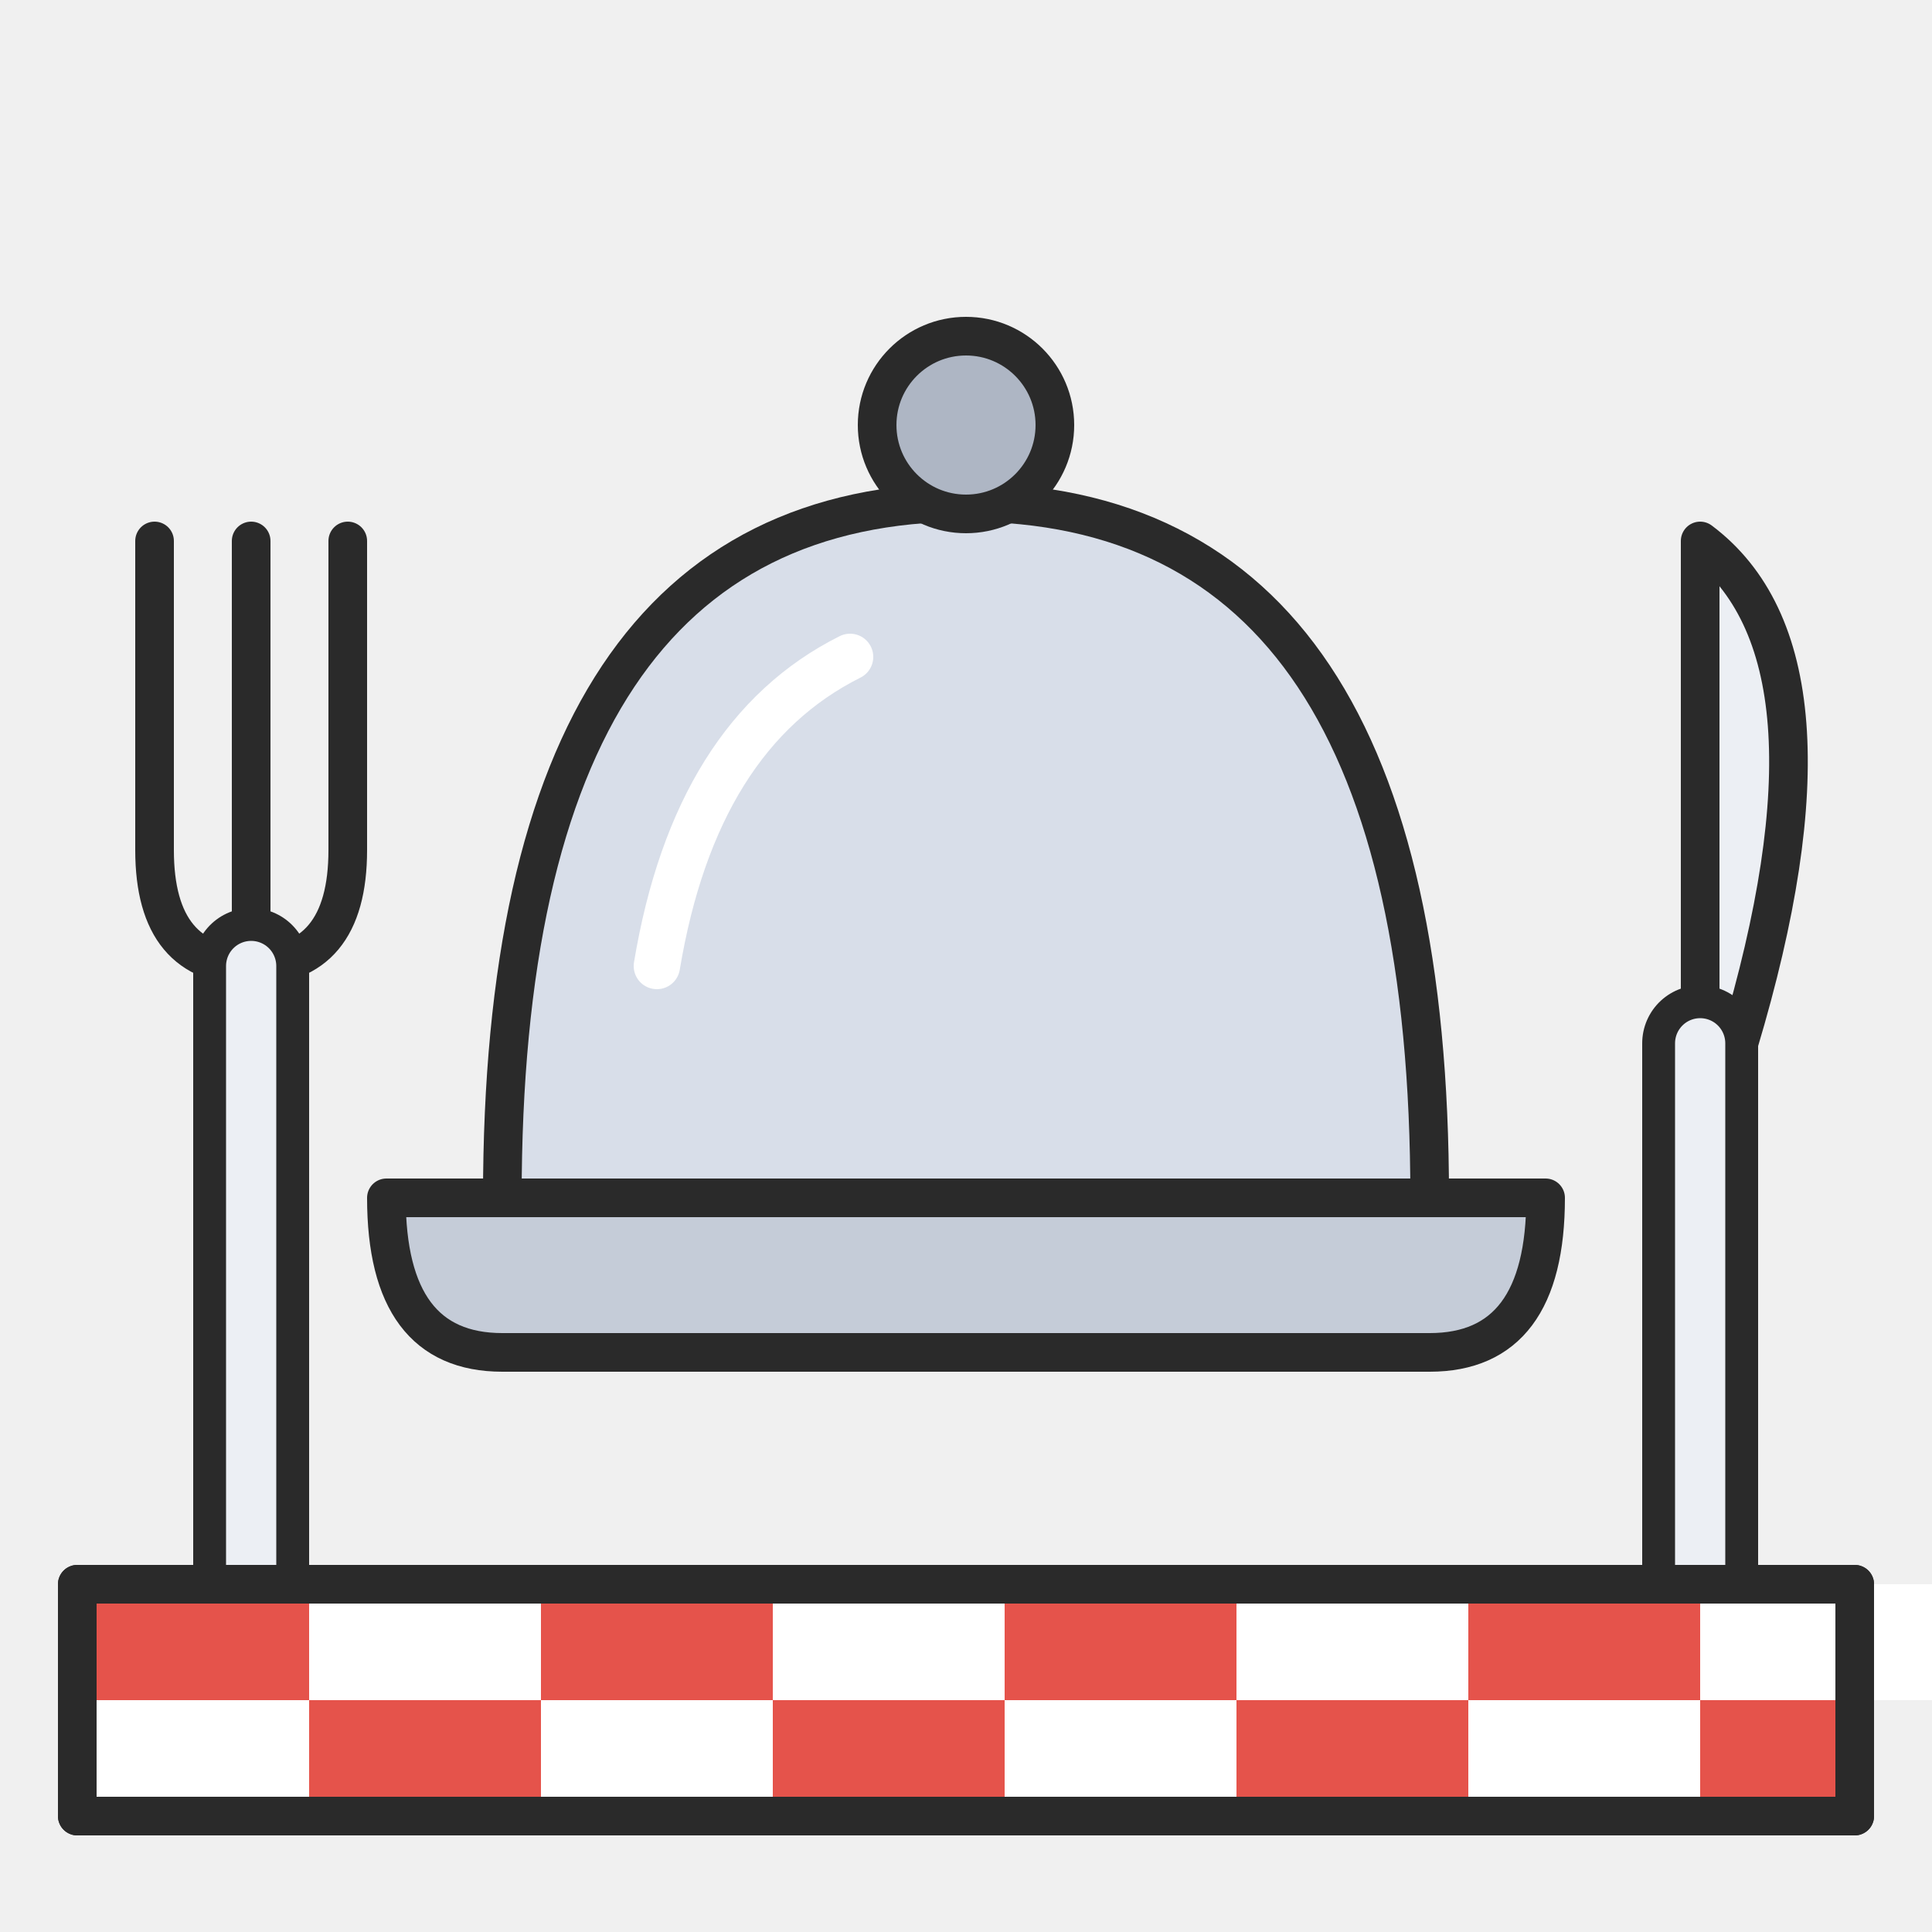
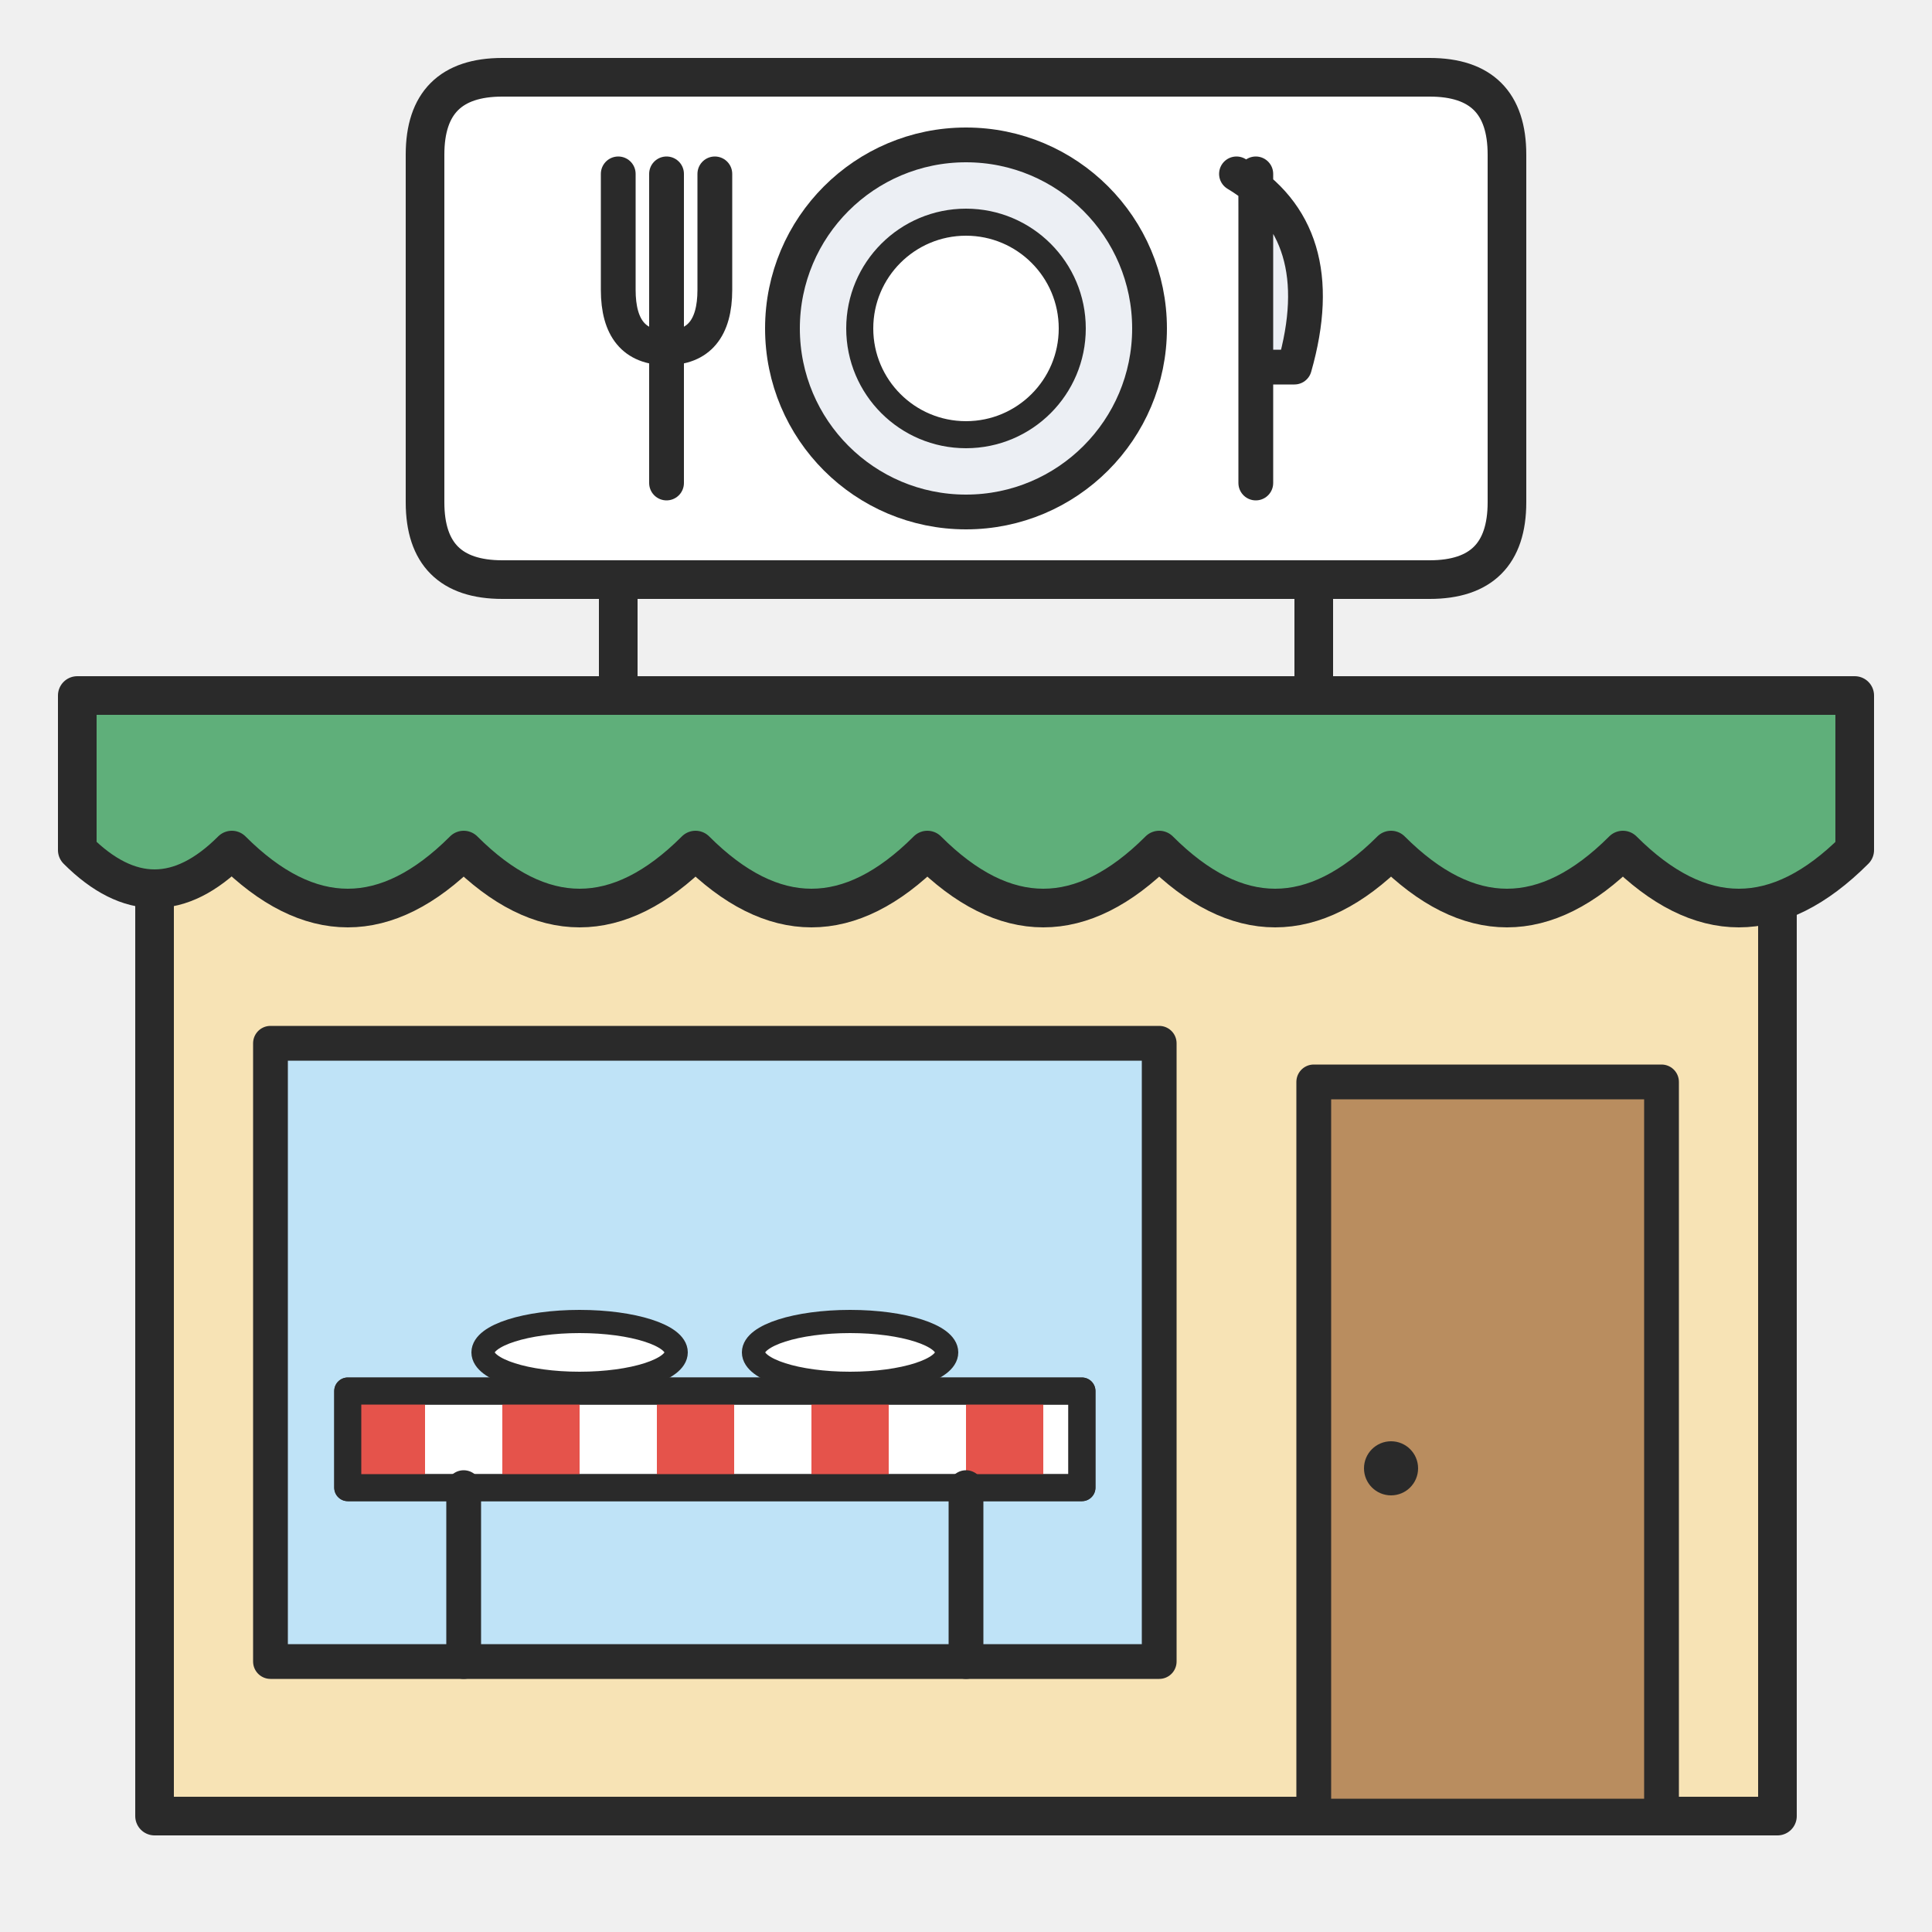
<svg xmlns="http://www.w3.org/2000/svg" viewBox="0 0 100 100" width="512" height="512" stroke-linecap="round" stroke-linejoin="round" role="img" aria-label="reštaurácia">
-   <path d="M26 62 Q26 26 50 26 Q74 26 74 62 Z" fill="#D8DEE9" stroke="#2A2A2A" stroke-width="2" />
-   <circle cx="50" cy="22" r="4.6" fill="#AEB6C4" stroke="#2A2A2A" stroke-width="2" />
-   <path d="M34 50 Q36 38 44 34" fill="none" stroke="#FFFFFF" stroke-width="2.4" />
-   <path d="M20 62 H80 Q80 70 74 70 H26 Q20 70 20 62 Z" fill="#C5CCD8" stroke="#2A2A2A" stroke-width="2" />
-   <path d="M8 28 V44 Q8 50 13 50 Q18 50 18 44 V28 M13 28 V50" fill="none" stroke="#2A2A2A" stroke-width="2" />
-   <path d="M13 50 V82" fill="none" stroke="#2A2A2A" stroke-width="6" />
-   <path d="M13 50 V82" fill="none" stroke="#ECEFF4" stroke-width="2.6" />
-   <path d="M88 28 Q96 34 90 54 H88 Z" fill="#ECEFF4" stroke="#2A2A2A" stroke-width="2" />
-   <path d="M88 54 V82" fill="none" stroke="#2A2A2A" stroke-width="6" />
-   <path d="M88 54 V82" fill="none" stroke="#ECEFF4" stroke-width="2.6" />
-   <path d="M4 82 H96 V94 H4 Z" fill="#E5534B" stroke="#2A2A2A" stroke-width="2" />
-   <path d="M16 82 h12 v6 h-12 Z M4 88 h12 v6 h-12 Z" fill="#FFFFFF" stroke="#2A2A2A" stroke-width="0" />
-   <path d="M40 82 h12 v6 h-12 Z M28 88 h12 v6 h-12 Z" fill="#FFFFFF" stroke="#2A2A2A" stroke-width="0" />
-   <path d="M64 82 h12 v6 h-12 Z M52 88 h12 v6 h-12 Z" fill="#FFFFFF" stroke="#2A2A2A" stroke-width="0" />
-   <path d="M88 82 h12 v6 h-12 Z M76 88 h12 v6 h-12 Z" fill="#FFFFFF" stroke="#2A2A2A" stroke-width="0" />
-   <path d="M4 82 H96 V94 H4 Z" fill="none" stroke="#2A2A2A" stroke-width="2" />
+   <path d="M8 36 H92 V94 H8 Z" fill="#F7E3B5" stroke="#2A2A2A" stroke-width="2" />
+   <path d="M26 4 H74 Q78 4 78 8 V26 Q78 30 74 30 H26 Q22 30 22 26 V8 Q22 4 26 4 Z" fill="#FFFFFF" stroke="#2A2A2A" stroke-width="2" />
+   <circle cx="50" cy="17" r="9.5" fill="#ECEFF4" stroke="#2A2A2A" stroke-width="1.8" />
+   <circle cx="50" cy="17" r="5.5" fill="#FFFFFF" stroke="#2A2A2A" stroke-width="1.4" />
+   <path d="M32 9 V15 Q32 18 34.5 18 Q37 18 37 15 V9 M34.5 9 V25" fill="none" stroke="#2A2A2A" stroke-width="1.8" />
+   <path d="M64 9 Q69 12 67 19 H65 V25 M65 9 V19" fill="#ECEFF4" stroke="#2A2A2A" stroke-width="1.8" />
+   <path d="M32 30 V36 M68 30 V36" fill="none" stroke="#2A2A2A" stroke-width="2" />
+   <path d="M4 36 H96 V44 Q90 50 84 44 Q78 50 72 44 Q66 50 60 44 Q54 50 48 44 Q42 50 36 44 Q30 50 24 44 Q18 50 12 44 Q8 48 4 44 Z" fill="#5FAF7A" stroke="#2A2A2A" stroke-width="2" />
+   <path d="M14 54 H60 V86 H14 Z" fill="#BFE3F7" stroke="#2A2A2A" stroke-width="1.8" />
+   <path d="M18 72 H56 V77 H18 Z" fill="#FFFFFF" stroke="#2A2A2A" stroke-width="1.4" />
+   <path d="M18 72 h4 v5 h-4 Z" fill="#E5534B" stroke="#2A2A2A" stroke-width="0" />
+   <path d="M26 72 h4 v5 h-4 Z" fill="#E5534B" stroke="#2A2A2A" stroke-width="0" />
+   <path d="M34 72 h4 v5 h-4 Z" fill="#E5534B" stroke="#2A2A2A" stroke-width="0" />
+   <path d="M42 72 h4 v5 h-4 Z" fill="#E5534B" stroke="#2A2A2A" stroke-width="0" />
+   <path d="M50 72 h4 v5 h-4 Z" fill="#E5534B" stroke="#2A2A2A" stroke-width="0" />
+   <path d="M18 72 H56 V77 H18 Z" fill="none" stroke="#2A2A2A" stroke-width="1.4" />
+   <path d="M24 77 V86 M50 77 V86" fill="none" stroke="#2A2A2A" stroke-width="1.8" />
+   <ellipse cx="30" cy="70" rx="5" ry="1.6" fill="#FFFFFF" stroke="#2A2A2A" stroke-width="1.2" />
+   <ellipse cx="44" cy="70" rx="5" ry="1.6" fill="#FFFFFF" stroke="#2A2A2A" stroke-width="1.2" />
+   <path d="M68 56 H86 V94 H68 Z" fill="#B98D5F" stroke="#2A2A2A" stroke-width="1.8" />
+   <circle cx="72" cy="76" r="1.4" fill="#2A2A2A" stroke="#2A2A2A" stroke-width="0" />
</svg>
